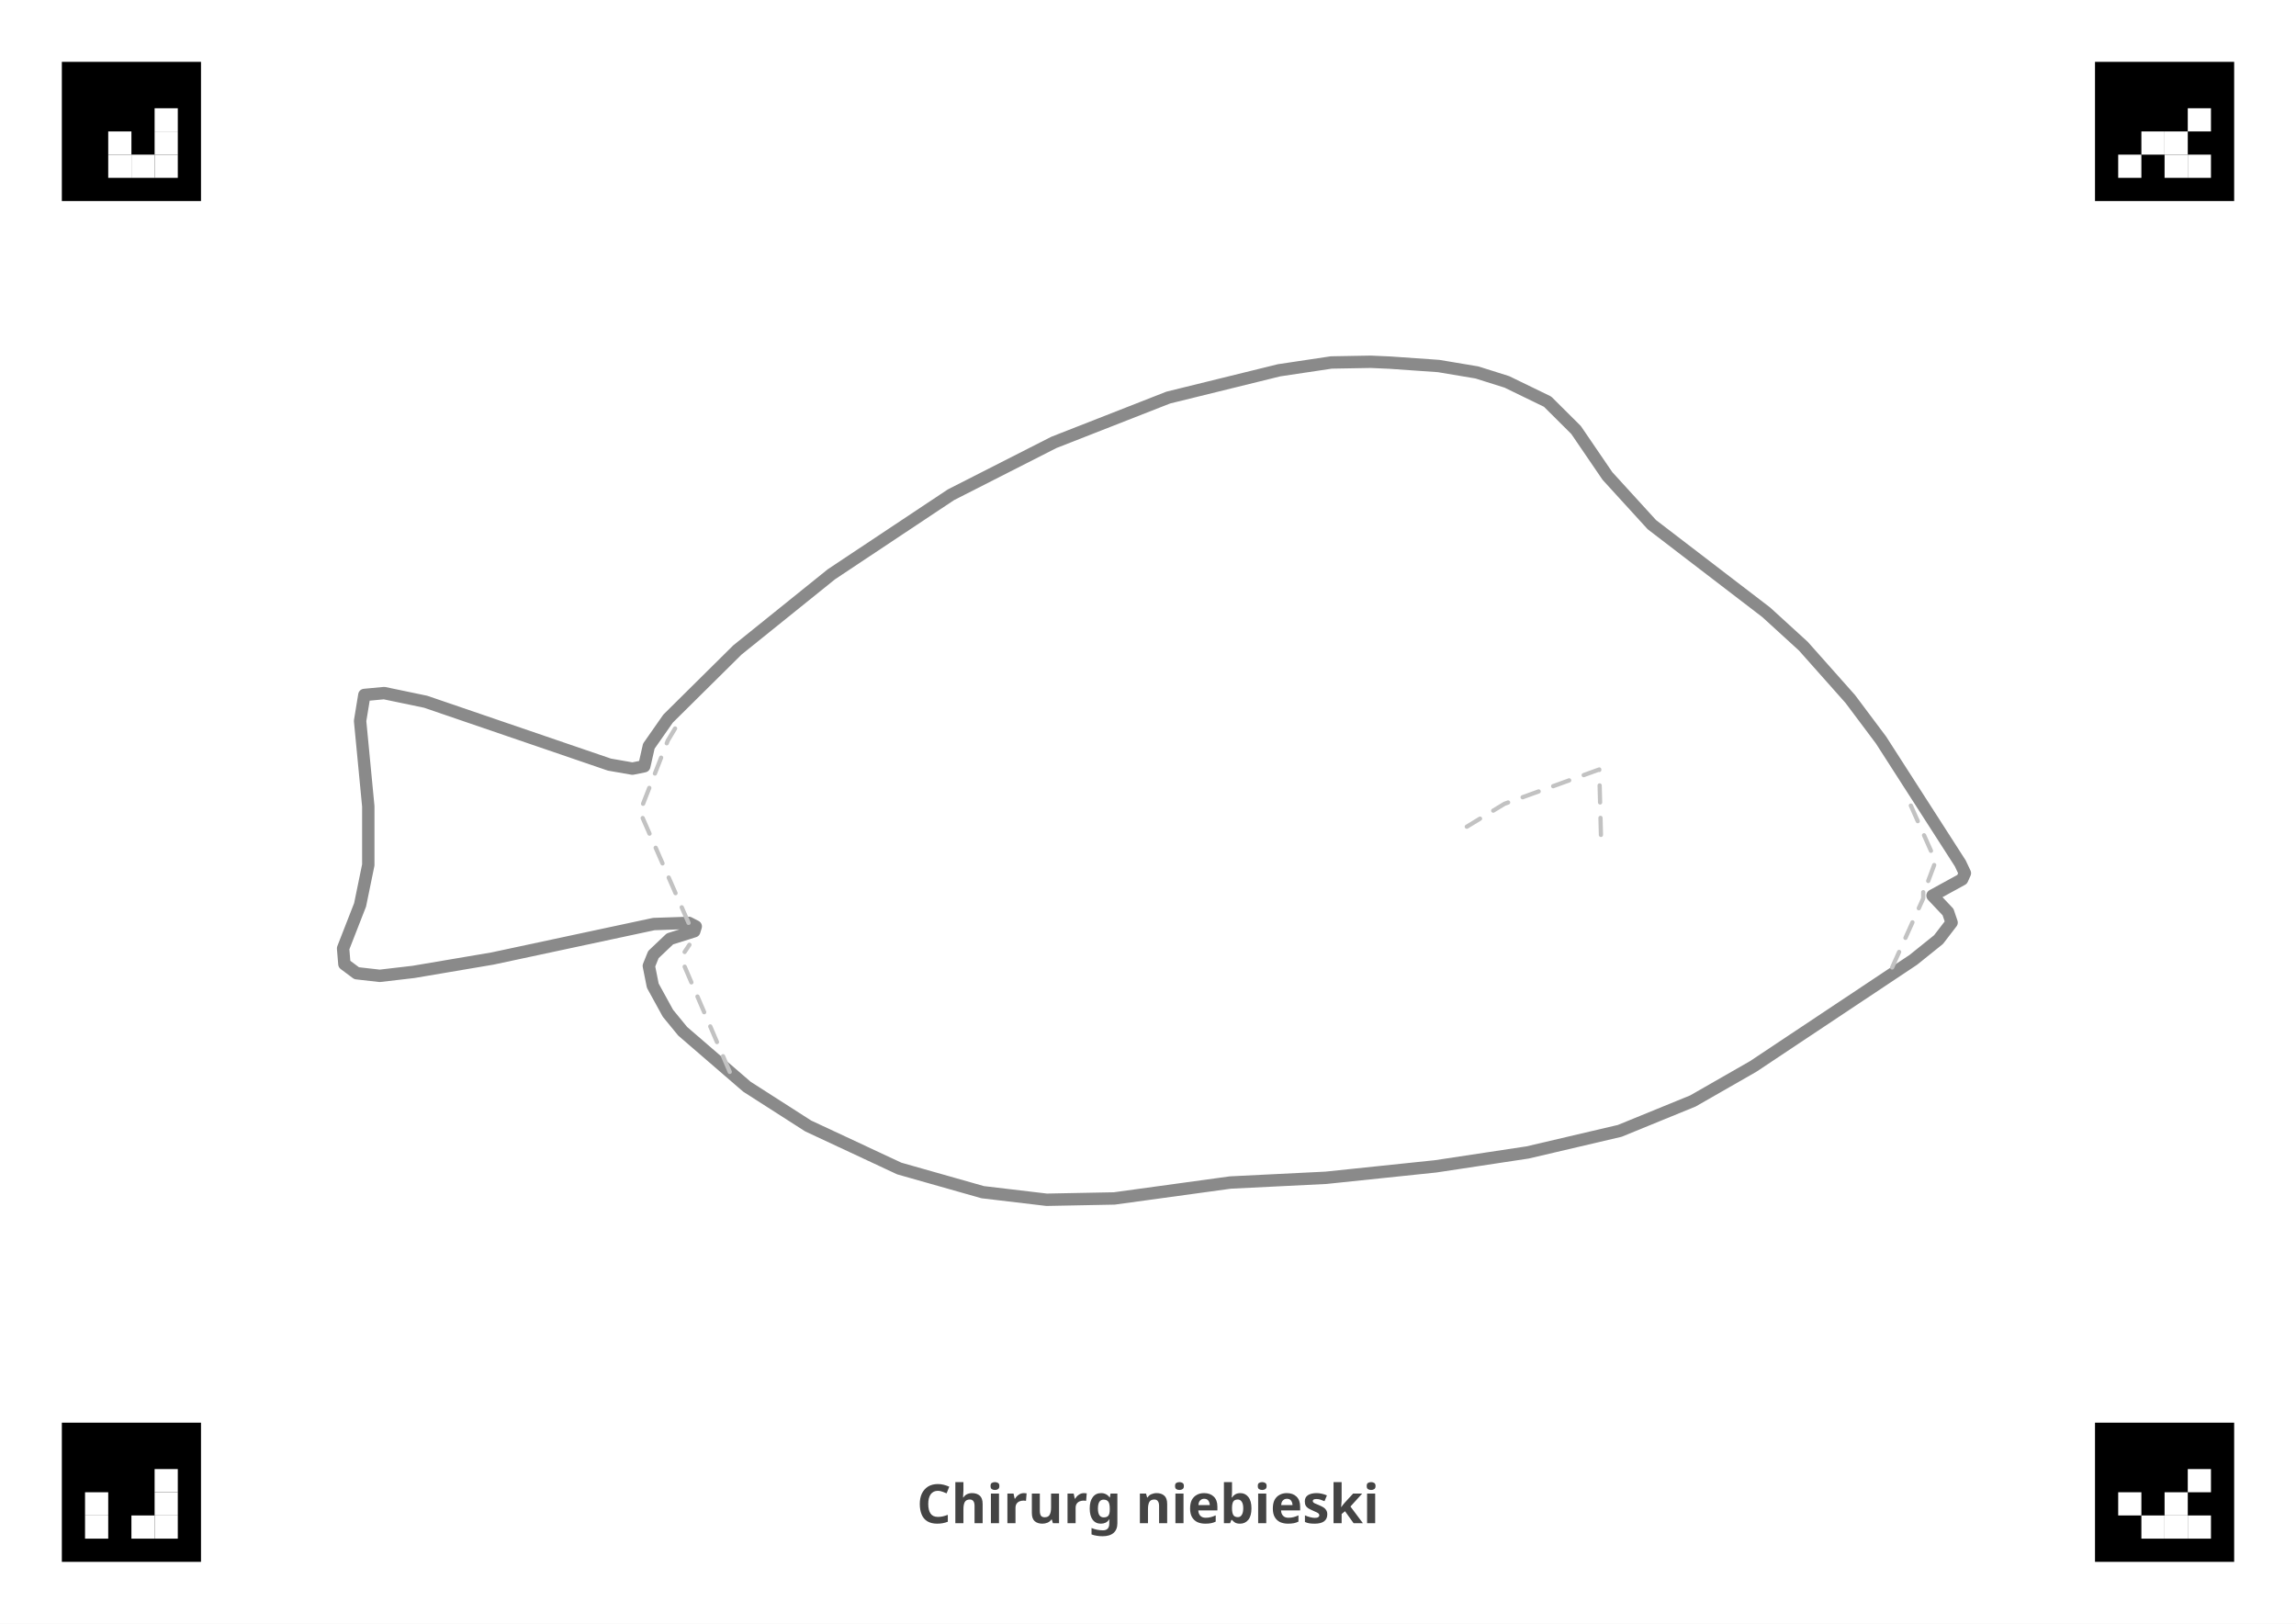
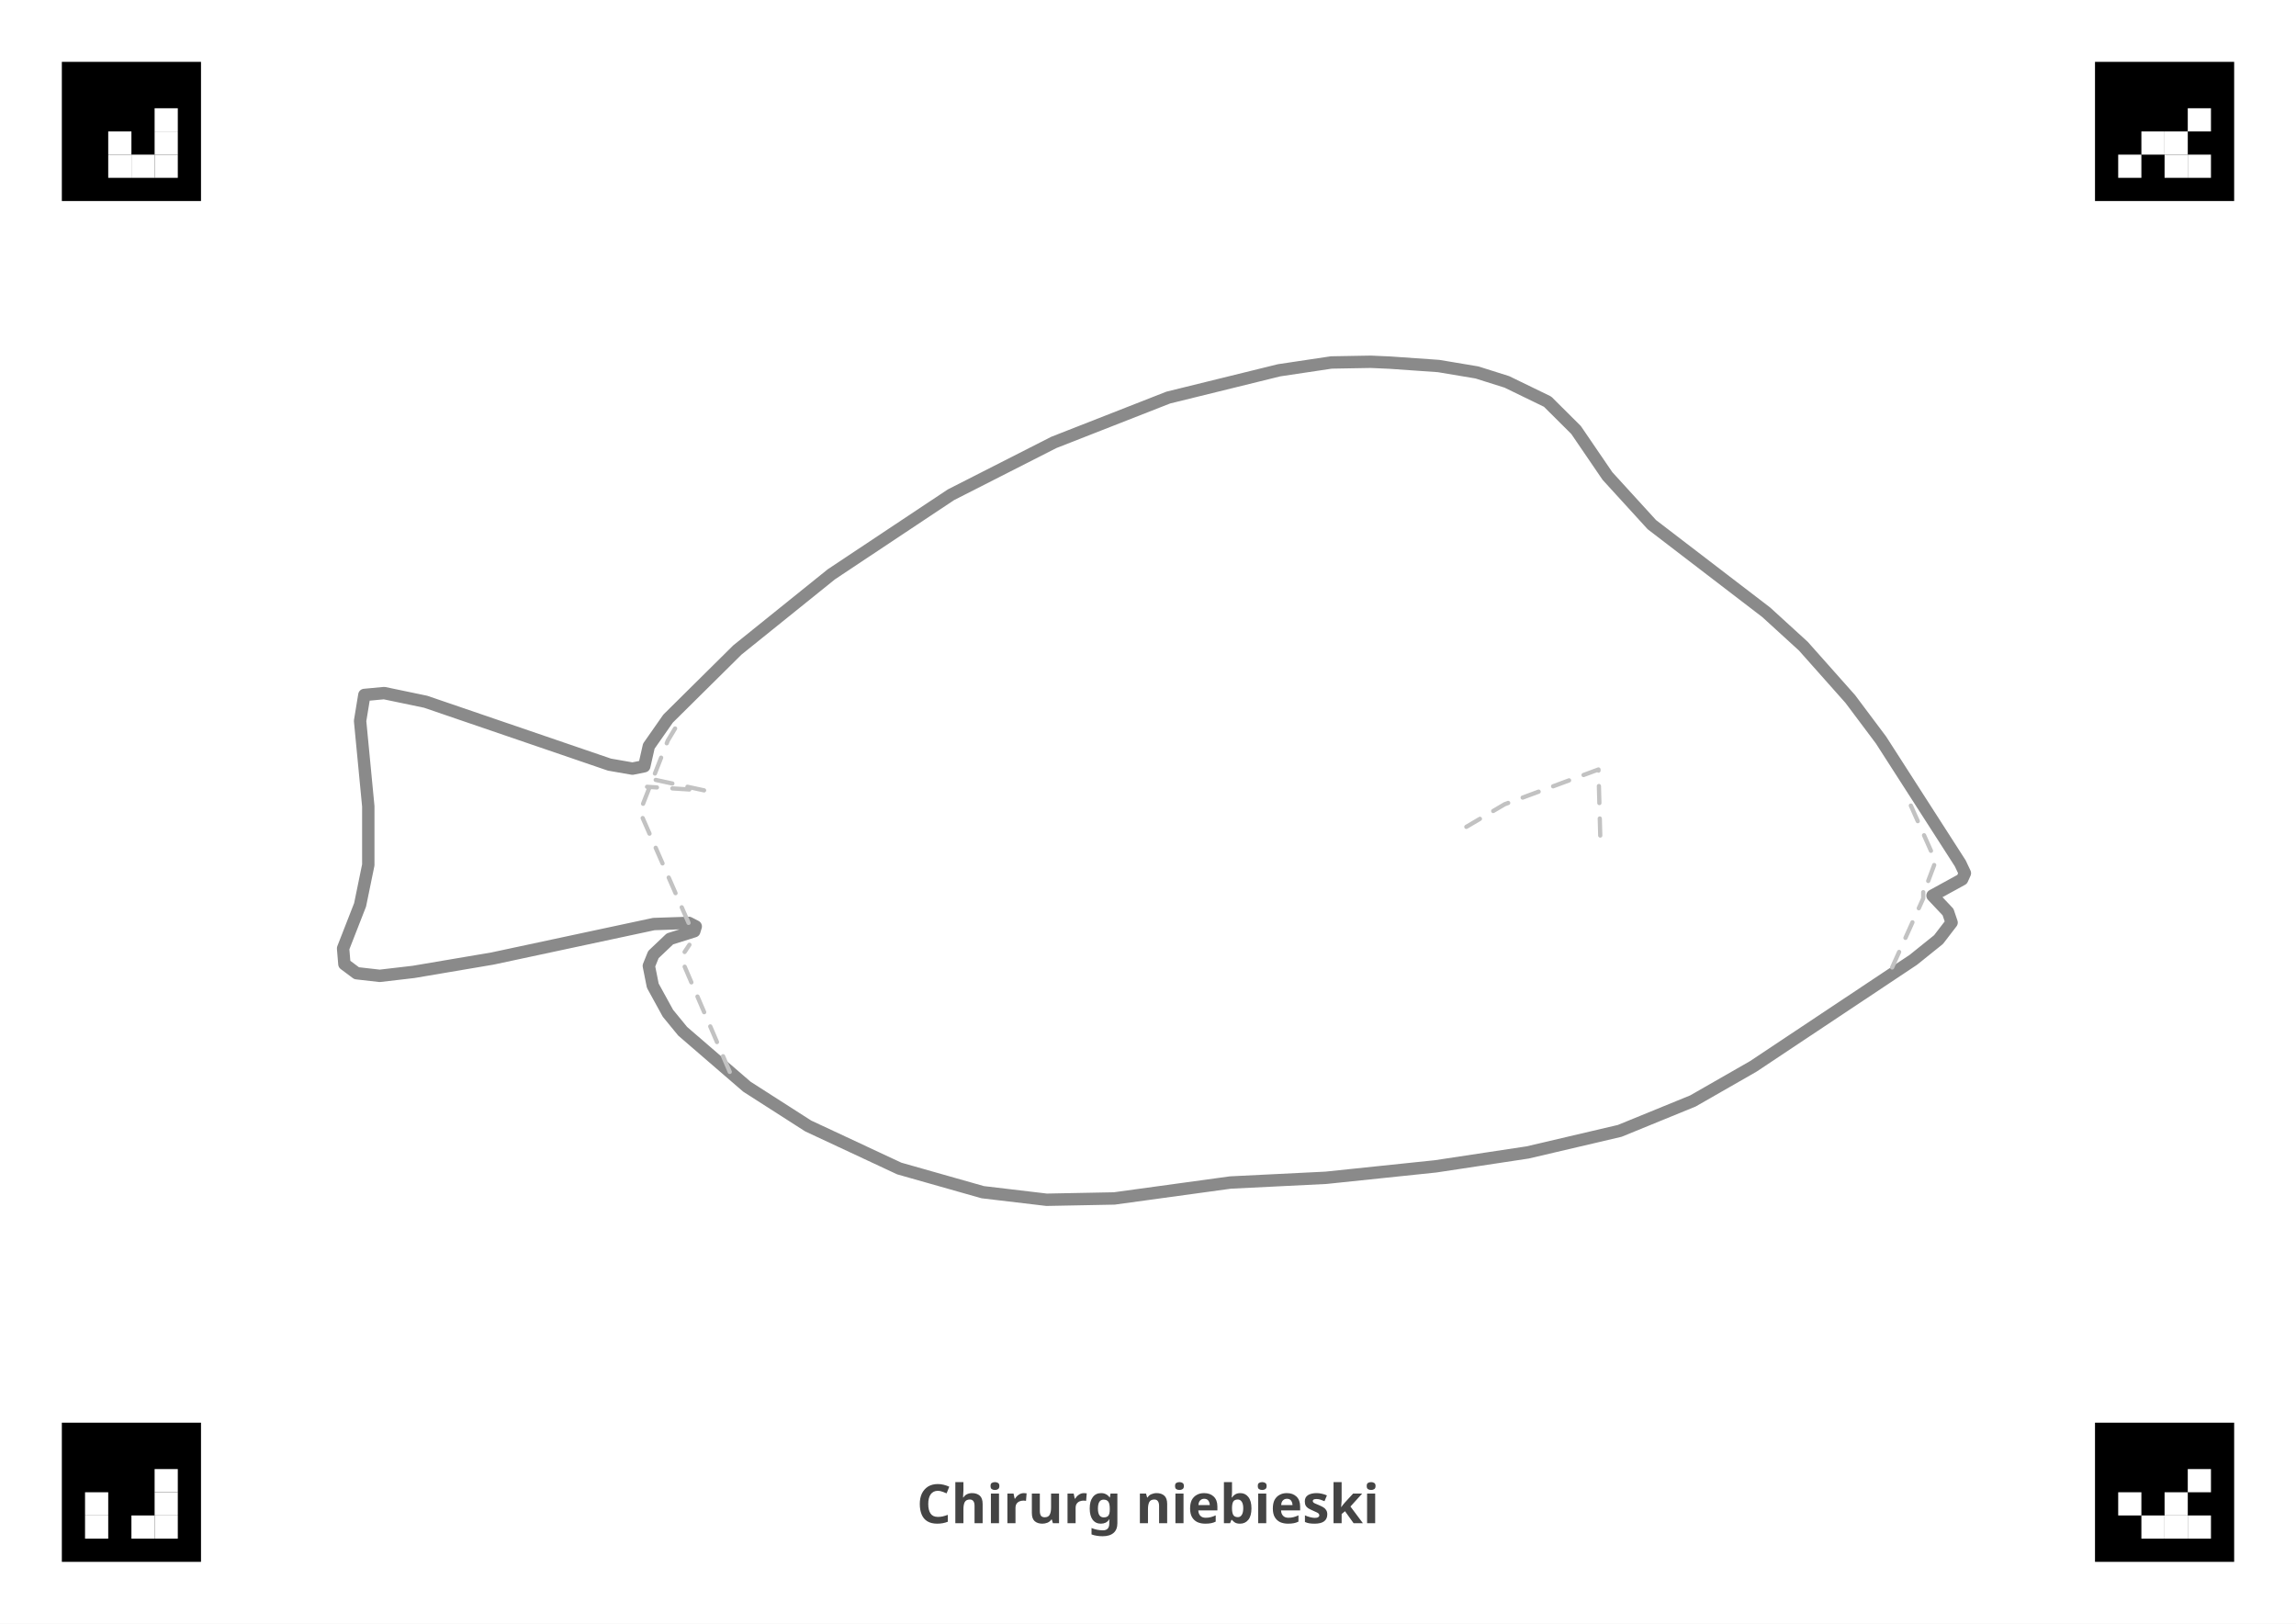
<svg xmlns="http://www.w3.org/2000/svg" width="297mm" height="210mm" viewBox="0 0 297 210">
  <rect width="297" height="210" fill="#fff" />
  <rect x="8" y="8" width="18" height="18" fill="#000" />
  <rect x="20.00" y="14.00" width="3" height="3" fill="#fff" />
  <rect x="14.00" y="17.00" width="3" height="3" fill="#fff" />
  <rect x="20.00" y="17.00" width="3" height="3" fill="#fff" />
  <rect x="14.00" y="20.00" width="3" height="3" fill="#fff" />
  <rect x="17.00" y="20.00" width="3" height="3" fill="#fff" />
  <rect x="20.00" y="20.00" width="3" height="3" fill="#fff" />
  <rect x="271" y="8" width="18" height="18" fill="#000" />
  <rect x="283.00" y="14.00" width="3" height="3" fill="#fff" />
  <rect x="277.00" y="17.00" width="3" height="3" fill="#fff" />
  <rect x="280.00" y="17.00" width="3" height="3" fill="#fff" />
  <rect x="274.00" y="20.00" width="3" height="3" fill="#fff" />
  <rect x="280.00" y="20.00" width="3" height="3" fill="#fff" />
  <rect x="283.00" y="20.00" width="3" height="3" fill="#fff" />
  <rect x="8" y="184" width="18" height="18" fill="#000" />
  <rect x="20.00" y="190.00" width="3" height="3" fill="#fff" />
  <rect x="11.00" y="193.00" width="3" height="3" fill="#fff" />
  <rect x="20.00" y="193.00" width="3" height="3" fill="#fff" />
  <rect x="11.00" y="196.00" width="3" height="3" fill="#fff" />
  <rect x="17.00" y="196.00" width="3" height="3" fill="#fff" />
  <rect x="20.00" y="196.00" width="3" height="3" fill="#fff" />
  <rect x="271" y="184" width="18" height="18" fill="#000" />
  <rect x="283.00" y="190.00" width="3" height="3" fill="#fff" />
  <rect x="274.00" y="193.00" width="3" height="3" fill="#fff" />
  <rect x="280.00" y="193.00" width="3" height="3" fill="#fff" />
  <rect x="277.00" y="196.00" width="3" height="3" fill="#fff" />
  <rect x="280.00" y="196.00" width="3" height="3" fill="#fff" />
  <rect x="283.00" y="196.00" width="3" height="3" fill="#fff" />
  <path d="M179.80 46.90 L186.10 47.34 L191.05 48.17 L194.92 49.39 L200.19 51.95 L203.87 55.61 L207.93 61.56 L213.68 67.86 L228.47 79.19 L233.27 83.57 L239.34 90.40 L243.32 95.71 L253.57 111.66 L254.17 112.93 L253.81 113.73 L249.98 115.83 L251.99 117.96 L252.45 119.32 L250.76 121.52 L247.50 124.14 L226.78 137.93 L218.99 142.39 L209.52 146.26 L197.61 149.05 L185.70 150.85 L171.51 152.33 L159.16 152.94 L144.14 155.00 L135.39 155.17 L127.12 154.19 L116.33 151.13 L104.55 145.63 L96.62 140.55 L88.31 133.38 L86.40 131.05 L84.44 127.48 L83.93 124.92 L84.52 123.46 L86.66 121.43 L89.81 120.44 L90.00 119.82 L89.11 119.36 L84.58 119.51 L63.71 123.97 L53.49 125.70 L49.12 126.21 L46.13 125.87 L44.55 124.69 L44.38 122.66 L46.58 117.03 L47.64 111.87 L47.64 104.28 L46.58 93.24 L47.13 89.88 L49.69 89.64 L55.06 90.76 L78.83 98.89 L81.81 99.41 L83.34 99.10 L83.93 96.50 L86.42 92.94 L95.39 84.06 L107.55 74.27 L123.01 63.99 L136.32 57.22 L151.12 51.42 L165.46 47.89 L172.21 46.88 L177.31 46.79 Z" fill="#fff" stroke="#8a8a8a" stroke-width="1.6" stroke-linejoin="round" />
  <path d="M247.18 104.19 L250.38 111.39 L249.18 114.59" fill="none" stroke="#c2c2c2" stroke-width="0.55" stroke-dasharray="2.2 2" stroke-linecap="round" stroke-linejoin="round" />
  <path d="M248.78 115.39 L248.78 116.19 L245.18 124.19 L244.22 126.32" fill="none" stroke="#c2c2c2" stroke-width="0.55" stroke-dasharray="2.2 2" stroke-linecap="round" stroke-linejoin="round" />
  <path d="M94.40 138.63 L93.18 135.79 L88.38 124.59 L88.38 123.39 L89.18 122.19" fill="none" stroke="#c2c2c2" stroke-width="0.55" stroke-dasharray="2.2 2" stroke-linecap="round" stroke-linejoin="round" />
  <path d="M89.07 119.36 L88.38 117.79 L82.78 104.99 L86.38 95.79 L87.58 93.79" fill="none" stroke="#c2c2c2" stroke-width="0.55" stroke-dasharray="2.2 2" stroke-linecap="round" stroke-linejoin="round" />
-   <path d="M207.09 107.98 L206.87 99.52 L194.61 103.96 L189.74 106.92" fill="none" stroke="#c2c2c2" stroke-width="0.55" stroke-dasharray="2.2 2" stroke-linecap="round" stroke-linejoin="round" />
+   <path d="M207.00 108.06 L206.77 99.52 L194.63 104.02 L189.68 106.94" fill="none" stroke="#c2c2c2" stroke-width="0.55" stroke-dasharray="2.2 2" stroke-linecap="round" stroke-linejoin="round" />
+   <path d="M84.82 100.87 L91.12 102.23 L83.70 101.76" fill="none" stroke="#c2c2c2" stroke-width="0.55" stroke-dasharray="2.2 2" stroke-linecap="round" stroke-linejoin="round" />
  <text x="148.5" y="197" text-anchor="middle" font-family="Segoe UI, sans-serif" font-size="7" font-weight="600" fill="#444">Chirurg niebieski</text>
</svg>
